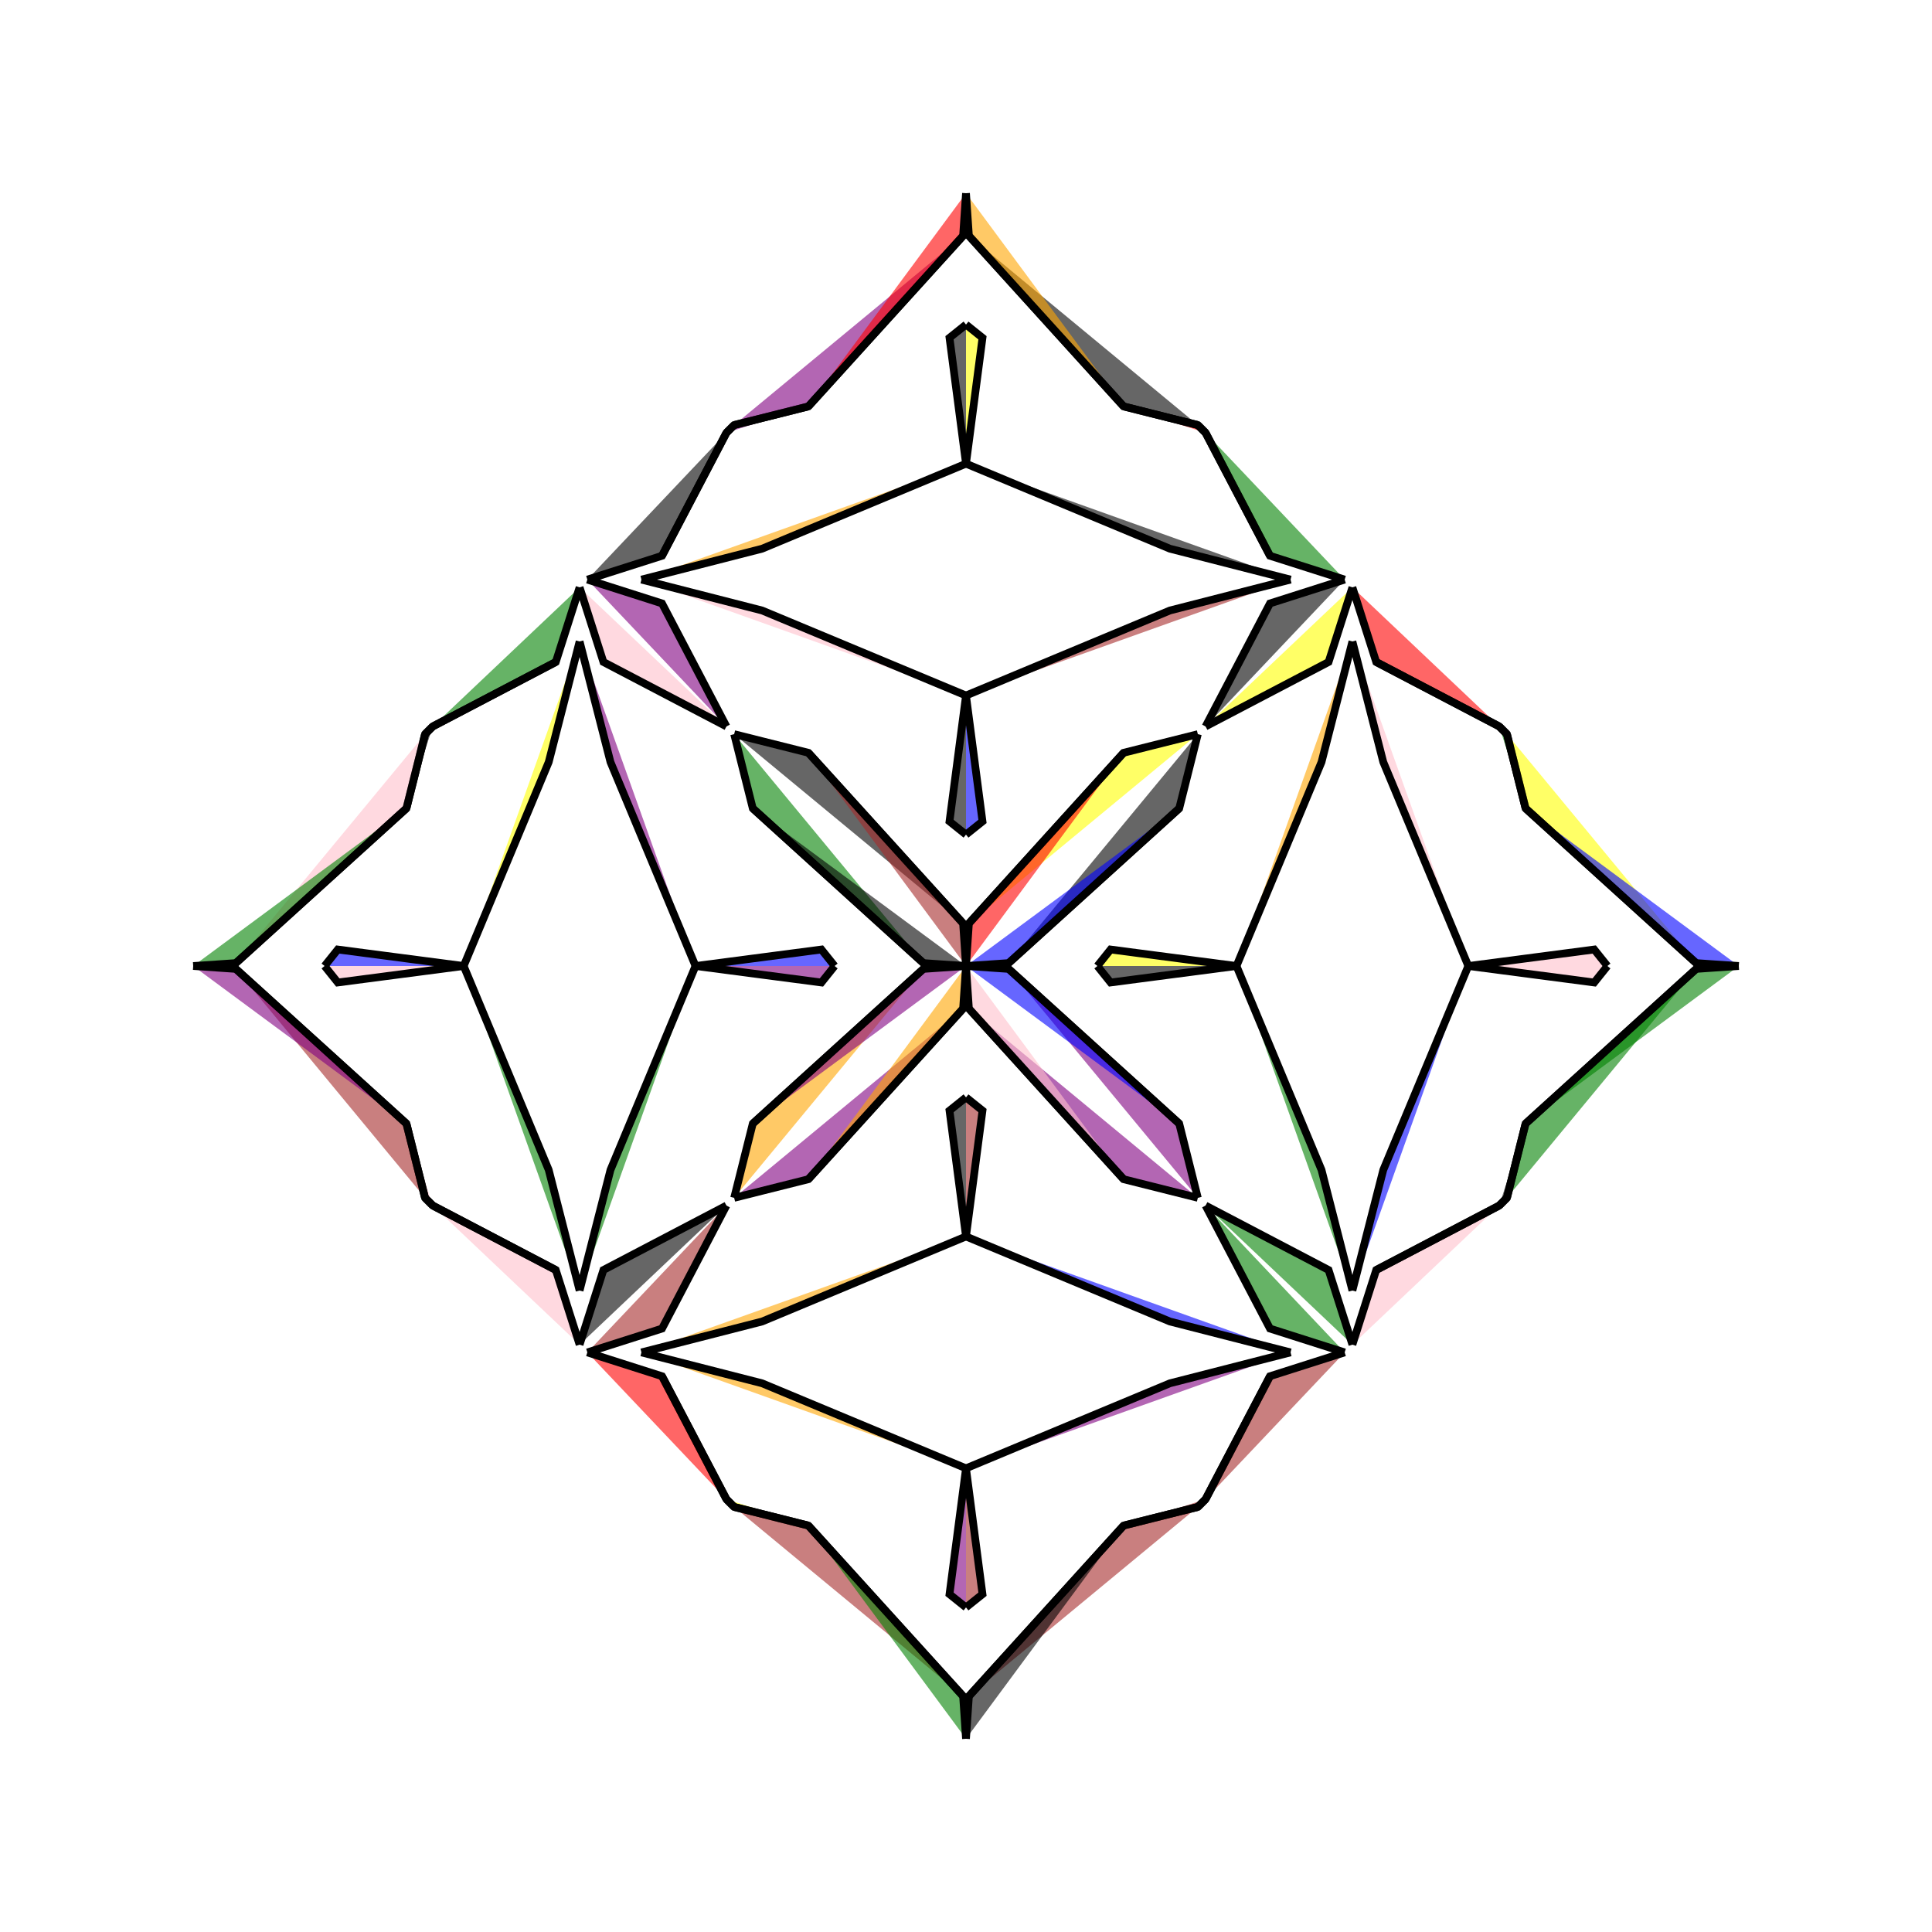
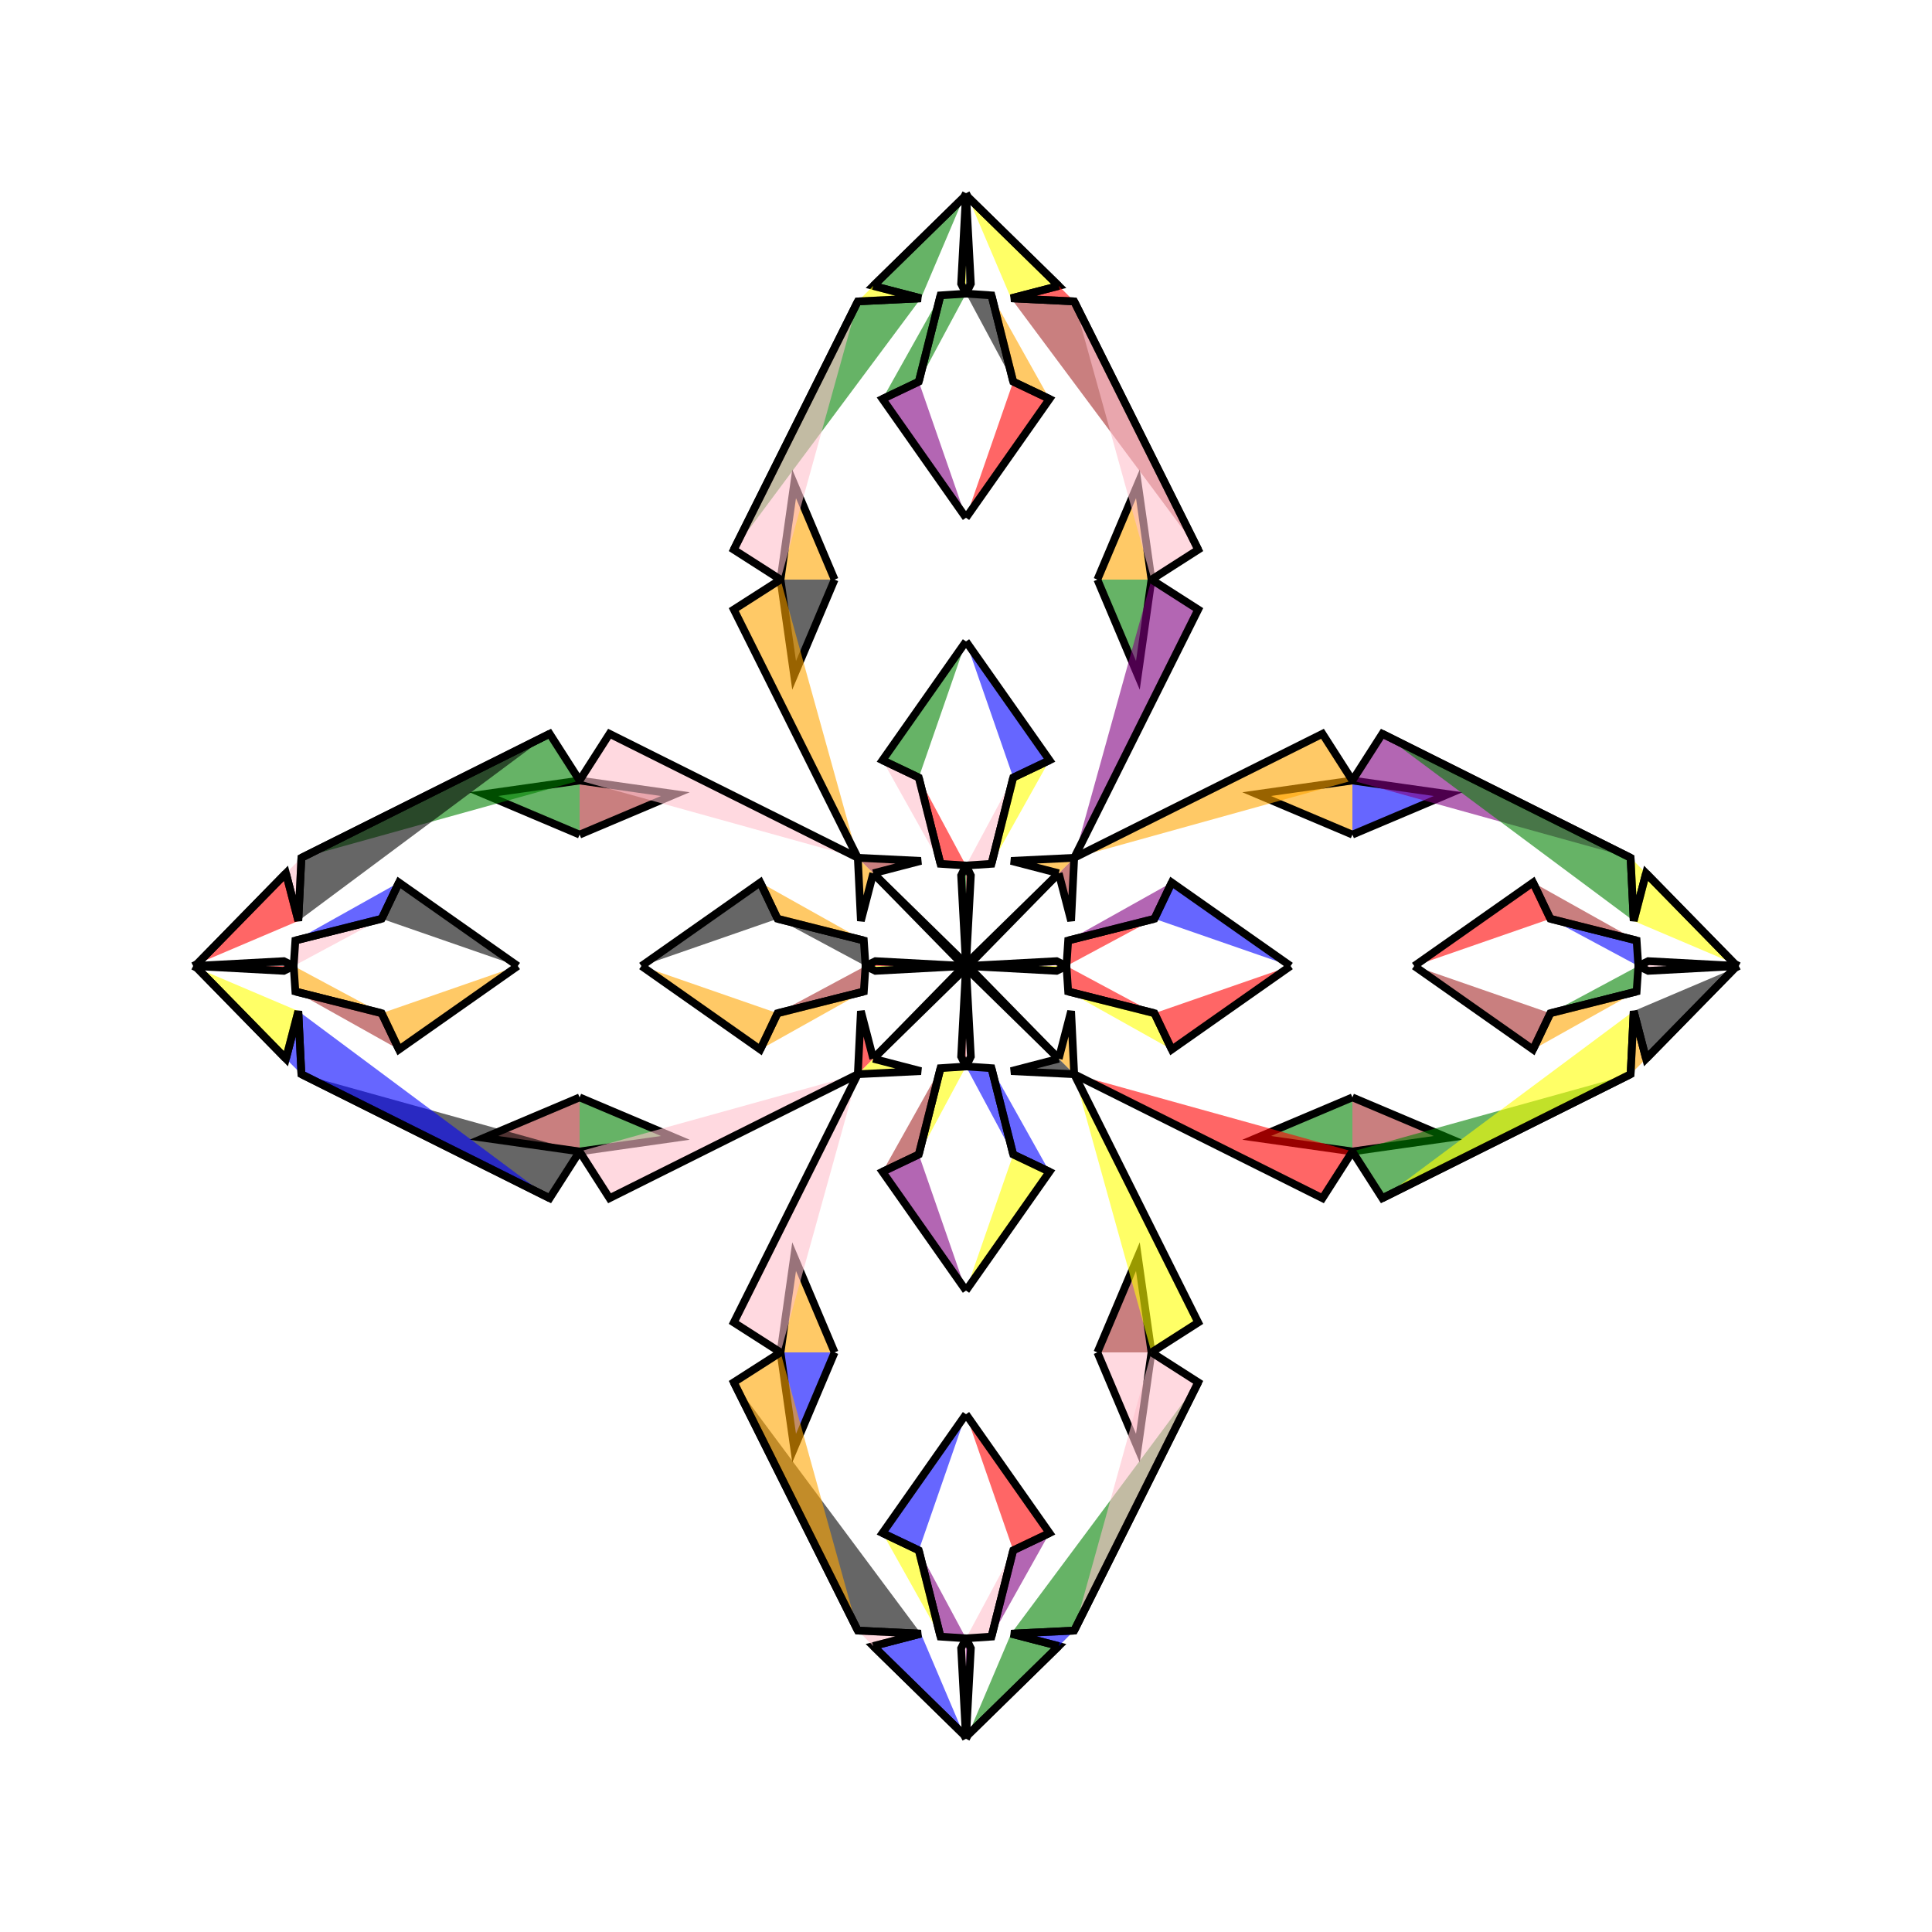
<svg xmlns="http://www.w3.org/2000/svg" width="250" height="250" viewBox="-125.0 -125.0 250 250">
  <defs>
</defs>
-   <path d="M17.0,-0.0 L18.709,-2.134 L35.0,-0.0" fill="yellow" fill-opacity="0.6" stroke="black" stroke-width="1" />
-   <path d="M17.0,-0.0 L18.709,2.134 L35.0,-0.0" fill="black" fill-opacity="0.6" stroke="black" stroke-width="1" />
-   <path d="M35.0,-0.0 L46.004,-26.389 L50.0,-42.0" fill="orange" fill-opacity="0.6" stroke="black" stroke-width="1" />
-   <path d="M35.0,-0.0 L46.004,26.389 L50.0,42.0" fill="green" fill-opacity="0.6" stroke="black" stroke-width="1" />
-   <path d="M50.0,-49.0 L46.918,-39.336 L31.0,-31.0" fill="yellow" fill-opacity="0.6" stroke="black" stroke-width="1" />
-   <path d="M50.0,49.0 L46.918,39.336 L31.0,31.0" fill="green" fill-opacity="0.6" stroke="black" stroke-width="1" />
-   <path d="M39.336,53.082 L31.0,69.0 L30.0,70.0" fill="red" fill-opacity="0.6" stroke="black" stroke-width="1" />
-   <path d="M39.336,-53.082 L31.0,-69.0 L30.0,-70.0" fill="brown" fill-opacity="0.6" stroke="black" stroke-width="1" />
-   <path d="M31.0,69.0 L30.0,70.0 L20.394,72.41" fill="brown" fill-opacity="0.6" stroke="black" stroke-width="1" />
-   <path d="M31.0,-69.0 L30.0,-70.0 L20.394,-72.41" fill="red" fill-opacity="0.6" stroke="black" stroke-width="1" />
-   <path d="M30.0,-30.0 L27.59,-20.394 L5.511,-0.376" fill="black" fill-opacity="0.6" stroke="black" stroke-width="1" />
-   <path d="M30.0,30.0 L27.59,20.394 L5.511,0.376" fill="purple" fill-opacity="0.6" stroke="black" stroke-width="1" />
-   <path d="M27.59,-20.394 L5.511,-0.376 L0.0,-0.0" fill="blue" fill-opacity="0.6" stroke="black" stroke-width="1" />
-   <path d="M27.59,20.394 L5.511,0.376 L0.0,-0.0" fill="blue" fill-opacity="0.6" stroke="black" stroke-width="1" />
-   <path d="M-17.0,-0.0 L-18.709,-2.134 L-35.0,-0.0" fill="blue" fill-opacity="0.6" stroke="black" stroke-width="1" />
-   <path d="M-17.0,-0.0 L-18.709,2.134 L-35.0,-0.0" fill="purple" fill-opacity="0.6" stroke="black" stroke-width="1" />
-   <path d="M-35.0,-0.0 L-46.004,-26.389 L-50.0,-42.0" fill="purple" fill-opacity="0.6" stroke="black" stroke-width="1" />
-   <path d="M-35.0,-0.0 L-46.004,26.389 L-50.0,42.0" fill="green" fill-opacity="0.6" stroke="black" stroke-width="1" />
-   <path d="M-50.0,-49.0 L-46.918,-39.336 L-31.0,-31.0" fill="pink" fill-opacity="0.6" stroke="black" stroke-width="1" />
-   <path d="M-50.0,49.0 L-46.918,39.336 L-31.0,31.0" fill="black" fill-opacity="0.6" stroke="black" stroke-width="1" />
-   <path d="M-39.336,53.082 L-31.0,69.0 L-30.0,70.0" fill="purple" fill-opacity="0.6" stroke="black" stroke-width="1" />
-   <path d="M-39.336,-53.082 L-31.0,-69.0 L-30.0,-70.0" fill="orange" fill-opacity="0.6" stroke="black" stroke-width="1" />
-   <path d="M-31.0,69.0 L-30.0,70.0 L-20.394,72.41" fill="yellow" fill-opacity="0.6" stroke="black" stroke-width="1" />
-   <path d="M-31.0,-69.0 L-30.0,-70.0 L-20.394,-72.41" fill="purple" fill-opacity="0.6" stroke="black" stroke-width="1" />
-   <path d="M-30.0,-30.0 L-27.59,-20.394 L-5.511,-0.376" fill="green" fill-opacity="0.6" stroke="black" stroke-width="1" />
-   <path d="M-30.0,30.0 L-27.59,20.394 L-5.511,0.376" fill="orange" fill-opacity="0.6" stroke="black" stroke-width="1" />
-   <path d="M-27.59,-20.394 L-5.511,-0.376 L0.0,-0.0" fill="black" fill-opacity="0.6" stroke="black" stroke-width="1" />
-   <path d="M-27.59,20.394 L-5.511,0.376 L0.0,-0.0" fill="purple" fill-opacity="0.6" stroke="black" stroke-width="1" />
-   <path d="M83.0,-0.0 L81.291,2.134 L65.0,-0.0" fill="pink" fill-opacity="0.6" stroke="black" stroke-width="1" />
-   <path d="M83.0,-0.0 L81.291,-2.134 L65.0,-0.0" fill="pink" fill-opacity="0.6" stroke="black" stroke-width="1" />
-   <path d="M65.0,-0.0 L53.996,26.389 L50.0,42.0" fill="blue" fill-opacity="0.6" stroke="black" stroke-width="1" />
-   <path d="M65.0,-0.0 L53.996,-26.389 L50.0,-42.0" fill="pink" fill-opacity="0.6" stroke="black" stroke-width="1" />
-   <path d="M50.0,49.0 L53.082,39.336 L69.0,31.0" fill="pink" fill-opacity="0.6" stroke="black" stroke-width="1" />
-   <path d="M50.0,-49.0 L53.082,-39.336 L69.0,-31.0" fill="red" fill-opacity="0.6" stroke="black" stroke-width="1" />
-   <path d="M53.082,39.336 L69.0,31.0 L70.0,30.0" fill="black" fill-opacity="0.6" stroke="black" stroke-width="1" />
-   <path d="M53.082,-39.336 L69.0,-31.0 L70.0,-30.0" fill="red" fill-opacity="0.6" stroke="black" stroke-width="1" />
-   <path d="M69.0,31.0 L70.0,30.0 L72.41,20.394" fill="black" fill-opacity="0.6" stroke="black" stroke-width="1" />
-   <path d="M69.0,-31.0 L70.0,-30.0 L72.41,-20.394" fill="green" fill-opacity="0.6" stroke="black" stroke-width="1" />
-   <path d="M70.0,30.0 L72.41,20.394 L94.489,0.376" fill="green" fill-opacity="0.6" stroke="black" stroke-width="1" />
-   <path d="M70.0,-30.0 L72.41,-20.394 L94.489,-0.376" fill="yellow" fill-opacity="0.6" stroke="black" stroke-width="1" />
-   <path d="M72.41,20.394 L94.489,0.376 L100.0,-0.0" fill="green" fill-opacity="0.6" stroke="black" stroke-width="1" />
-   <path d="M72.41,-20.394 L94.489,-0.376 L100.0,-0.0" fill="blue" fill-opacity="0.6" stroke="black" stroke-width="1" />
-   <path d="M0.0,-17.0 L2.134,-18.709 L0.0,-35.0" fill="blue" fill-opacity="0.6" stroke="black" stroke-width="1" />
-   <path d="M0.0,17.0 L2.134,18.709 L0.0,35.0" fill="brown" fill-opacity="0.6" stroke="black" stroke-width="1" />
-   <path d="M0.0,83.0 L2.134,81.291 L0.0,65.0" fill="brown" fill-opacity="0.6" stroke="black" stroke-width="1" />
-   <path d="M0.0,-83.0 L2.134,-81.291 L0.0,-65.0" fill="yellow" fill-opacity="0.6" stroke="black" stroke-width="1" />
-   <path d="M0.0,-35.0 L26.389,-46.004 L42.0,-50.0" fill="brown" fill-opacity="0.6" stroke="black" stroke-width="1" />
-   <path d="M0.0,35.0 L26.389,46.004 L42.0,50.0" fill="blue" fill-opacity="0.6" stroke="black" stroke-width="1" />
-   <path d="M0.0,65.0 L26.389,53.996 L42.0,50.0" fill="purple" fill-opacity="0.6" stroke="black" stroke-width="1" />
-   <path d="M0.0,-65.0 L26.389,-53.996 L42.0,-50.0" fill="black" fill-opacity="0.6" stroke="black" stroke-width="1" />
-   <path d="M49.0,-50.0 L39.336,-46.918 L31.0,-31.0" fill="black" fill-opacity="0.6" stroke="black" stroke-width="1" />
-   <path d="M49.0,50.0 L39.336,46.918 L31.0,31.0" fill="green" fill-opacity="0.6" stroke="black" stroke-width="1" />
-   <path d="M49.0,50.0 L39.336,53.082 L31.0,69.0" fill="brown" fill-opacity="0.6" stroke="black" stroke-width="1" />
-   <path d="M49.0,-50.0 L39.336,-53.082 L31.0,-69.0" fill="green" fill-opacity="0.6" stroke="black" stroke-width="1" />
-   <path d="M30.0,-30.0 L20.394,-27.59 L0.376,-5.511" fill="yellow" fill-opacity="0.6" stroke="black" stroke-width="1" />
-   <path d="M30.0,30.0 L20.394,27.59 L0.376,5.511" fill="purple" fill-opacity="0.6" stroke="black" stroke-width="1" />
-   <path d="M30.0,70.0 L20.394,72.41 L0.376,94.489" fill="brown" fill-opacity="0.6" stroke="black" stroke-width="1" />
-   <path d="M30.0,-70.0 L20.394,-72.41 L0.376,-94.489" fill="black" fill-opacity="0.6" stroke="black" stroke-width="1" />
-   <path d="M20.394,-27.59 L0.376,-5.511 L0.0,-0.0" fill="red" fill-opacity="0.6" stroke="black" stroke-width="1" />
-   <path d="M20.394,27.59 L0.376,5.511 L0.0,-0.0" fill="pink" fill-opacity="0.6" stroke="black" stroke-width="1" />
-   <path d="M20.394,72.41 L0.376,94.489 L0.0,100.0" fill="black" fill-opacity="0.6" stroke="black" stroke-width="1" />
-   <path d="M20.394,-72.41 L0.376,-94.489 L0.0,-100.0" fill="orange" fill-opacity="0.6" stroke="black" stroke-width="1" />
-   <path d="M0.0,83.0 L-2.134,81.291 L0.0,65.0" fill="purple" fill-opacity="0.6" stroke="black" stroke-width="1" />
-   <path d="M0.0,-17.0 L-2.134,-18.709 L0.0,-35.0" fill="black" fill-opacity="0.6" stroke="black" stroke-width="1" />
-   <path d="M0.0,17.0 L-2.134,18.709 L0.0,35.0" fill="black" fill-opacity="0.6" stroke="black" stroke-width="1" />
-   <path d="M0.0,-83.0 L-2.134,-81.291 L0.0,-65.0" fill="black" fill-opacity="0.6" stroke="black" stroke-width="1" />
-   <path d="M0.0,65.0 L-26.389,53.996 L-42.0,50.0" fill="orange" fill-opacity="0.6" stroke="black" stroke-width="1" />
-   <path d="M0.0,-35.0 L-26.389,-46.004 L-42.0,-50.0" fill="pink" fill-opacity="0.6" stroke="black" stroke-width="1" />
-   <path d="M0.0,35.0 L-26.389,46.004 L-42.0,50.0" fill="orange" fill-opacity="0.6" stroke="black" stroke-width="1" />
-   <path d="M0.0,-65.0 L-26.389,-53.996 L-42.0,-50.0" fill="orange" fill-opacity="0.6" stroke="black" stroke-width="1" />
-   <path d="M-49.0,50.0 L-39.336,53.082 L-31.0,69.0" fill="red" fill-opacity="0.6" stroke="black" stroke-width="1" />
-   <path d="M-49.0,-50.0 L-39.336,-46.918 L-31.0,-31.0" fill="purple" fill-opacity="0.6" stroke="black" stroke-width="1" />
-   <path d="M-49.0,50.0 L-39.336,46.918 L-31.0,31.0" fill="brown" fill-opacity="0.6" stroke="black" stroke-width="1" />
-   <path d="M-49.0,-50.0 L-39.336,-53.082 L-31.0,-69.0" fill="black" fill-opacity="0.6" stroke="black" stroke-width="1" />
-   <path d="M-30.0,70.0 L-20.394,72.41 L-0.376,94.489" fill="brown" fill-opacity="0.6" stroke="black" stroke-width="1" />
-   <path d="M-30.0,-30.0 L-20.394,-27.59 L-0.376,-5.511" fill="black" fill-opacity="0.6" stroke="black" stroke-width="1" />
-   <path d="M-30.0,30.0 L-20.394,27.59 L-0.376,5.511" fill="purple" fill-opacity="0.6" stroke="black" stroke-width="1" />
-   <path d="M-30.0,-70.0 L-20.394,-72.41 L-0.376,-94.489" fill="purple" fill-opacity="0.6" stroke="black" stroke-width="1" />
-   <path d="M-20.394,72.41 L-0.376,94.489 L0.0,100.0" fill="green" fill-opacity="0.6" stroke="black" stroke-width="1" />
-   <path d="M-20.394,-27.59 L-0.376,-5.511 L0.0,-0.0" fill="brown" fill-opacity="0.6" stroke="black" stroke-width="1" />
-   <path d="M-20.394,27.59 L-0.376,5.511 L0.0,-0.0" fill="orange" fill-opacity="0.6" stroke="black" stroke-width="1" />
-   <path d="M-20.394,-72.41 L-0.376,-94.489 L0.0,-100.0" fill="red" fill-opacity="0.6" stroke="black" stroke-width="1" />
-   <path d="M-83.0,-0.0 L-81.291,-2.134 L-65.0,-0.0" fill="blue" fill-opacity="0.6" stroke="black" stroke-width="1" />
-   <path d="M-83.0,-0.0 L-81.291,2.134 L-65.0,-0.0" fill="pink" fill-opacity="0.6" stroke="black" stroke-width="1" />
-   <path d="M-65.0,-0.0 L-53.996,-26.389 L-50.0,-42.0" fill="yellow" fill-opacity="0.6" stroke="black" stroke-width="1" />
-   <path d="M-65.0,-0.0 L-53.996,26.389 L-50.0,42.0" fill="green" fill-opacity="0.6" stroke="black" stroke-width="1" />
-   <path d="M-50.0,-49.0 L-53.082,-39.336 L-69.0,-31.0" fill="green" fill-opacity="0.6" stroke="black" stroke-width="1" />
-   <path d="M-50.0,49.0 L-53.082,39.336 L-69.0,31.0" fill="pink" fill-opacity="0.6" stroke="black" stroke-width="1" />
-   <path d="M-53.082,-39.336 L-69.0,-31.0 L-70.0,-30.0" fill="purple" fill-opacity="0.6" stroke="black" stroke-width="1" />
-   <path d="M-53.082,39.336 L-69.0,31.0 L-70.0,30.0" fill="brown" fill-opacity="0.6" stroke="black" stroke-width="1" />
-   <path d="M-69.0,-31.0 L-70.0,-30.0 L-72.41,-20.394" fill="black" fill-opacity="0.6" stroke="black" stroke-width="1" />
-   <path d="M-69.0,31.0 L-70.0,30.0 L-72.41,20.394" fill="pink" fill-opacity="0.6" stroke="black" stroke-width="1" />
-   <path d="M-70.0,-30.0 L-72.41,-20.394 L-94.489,-0.376" fill="pink" fill-opacity="0.6" stroke="black" stroke-width="1" />
-   <path d="M-70.0,30.0 L-72.41,20.394 L-94.489,0.376" fill="brown" fill-opacity="0.6" stroke="black" stroke-width="1" />
-   <path d="M-72.41,-20.394 L-94.489,-0.376 L-100.0,-0.0" fill="green" fill-opacity="0.6" stroke="black" stroke-width="1" />
-   <path d="M-72.41,20.394 L-94.489,0.376 L-100.0,-0.0" fill="purple" fill-opacity="0.6" stroke="black" stroke-width="1" />
+   <path d="M0.0,-0.0 L11.718,-0.629 L13.0,-0.0" fill="pink" fill-opacity="0.6" stroke="black" stroke-width="1" />
+   <path d="M0.0,-0.0 L11.718,0.629 L13.0,-0.0" fill="yellow" fill-opacity="0.6" stroke="black" stroke-width="1" />
+   <path d="M13.0,-0.0 L13.221,-3.298 L24.388,-6.112" fill="red" fill-opacity="0.6" stroke="black" stroke-width="1" />
+   <path d="M13.0,-0.0 L13.221,3.298 L24.388,6.112" fill="red" fill-opacity="0.6" stroke="black" stroke-width="1" />
+   <path d="M13.221,-3.298 L24.388,-6.112 L26.626,-10.805" fill="purple" fill-opacity="0.6" stroke="black" stroke-width="1" />
+   <path d="M13.221,3.298 L24.388,6.112 L26.626,10.805" fill="yellow" fill-opacity="0.6" stroke="black" stroke-width="1" />
+   <path d="M24.388,-6.112 L26.626,-10.805 L42.0,-0.0" fill="blue" fill-opacity="0.6" stroke="black" stroke-width="1" />
+   <path d="M24.388,6.112 L26.626,10.805 L42.0,-0.0" fill="red" fill-opacity="0.6" stroke="black" stroke-width="1" />
+   <path d="M50.0,-17.0 L37.611,-22.241 L50.0,-24.0" fill="orange" fill-opacity="0.6" stroke="black" stroke-width="1" />
+   <path d="M50.0,17.0 L37.611,22.241 L50.0,24.0" fill="green" fill-opacity="0.6" stroke="black" stroke-width="1" />
+   <path d="M50.0,-24.0 L46.128,-30.048 L14.0,-14.0" fill="orange" fill-opacity="0.6" stroke="black" stroke-width="1" />
+   <path d="M50.0,24.0 L46.128,30.048 L14.0,14.0" fill="red" fill-opacity="0.6" stroke="black" stroke-width="1" />
+   <path d="M30.048,53.872 L14.0,86.0 L5.833,86.399" fill="green" fill-opacity="0.6" stroke="black" stroke-width="1" />
+   <path d="M30.048,-53.872 L14.0,-86.0 L5.833,-86.399" fill="brown" fill-opacity="0.6" stroke="black" stroke-width="1" />
+   <path d="M14.0,-14.0 L13.601,-5.833 L12.0,-12.0" fill="brown" fill-opacity="0.6" stroke="black" stroke-width="1" />
+   <path d="M14.0,14.0 L13.601,5.833 L12.0,12.0" fill="orange" fill-opacity="0.6" stroke="black" stroke-width="1" />
+   <path d="M5.833,86.399 L12.0,88.0 L0.276,99.475" fill="green" fill-opacity="0.6" stroke="black" stroke-width="1" />
+   <path d="M5.833,-86.399 L12.0,-88.0 L0.276,-99.475" fill="yellow" fill-opacity="0.6" stroke="black" stroke-width="1" />
+   <path d="M12.0,-12.0 L0.525,-0.276 L0.0,-0.0" fill="yellow" fill-opacity="0.6" stroke="black" stroke-width="1" />
+   <path d="M12.0,12.0 L0.525,0.276 L0.0,-0.0" fill="red" fill-opacity="0.6" stroke="black" stroke-width="1" />
+   <path d="M0.0,-0.0 L-11.718,-0.629 L-13.0,-0.0" fill="red" fill-opacity="0.6" stroke="black" stroke-width="1" />
+   <path d="M0.0,-0.0 L-11.718,0.629 L-13.0,-0.0" fill="yellow" fill-opacity="0.6" stroke="black" stroke-width="1" />
+   <path d="M-13.0,-0.0 L-13.221,-3.298 L-24.388,-6.112" fill="black" fill-opacity="0.6" stroke="black" stroke-width="1" />
+   <path d="M-13.0,-0.0 L-13.221,3.298 L-24.388,6.112" fill="brown" fill-opacity="0.6" stroke="black" stroke-width="1" />
+   <path d="M-13.221,-3.298 L-24.388,-6.112 L-26.626,-10.805" fill="orange" fill-opacity="0.6" stroke="black" stroke-width="1" />
+   <path d="M-13.221,3.298 L-24.388,6.112 L-26.626,10.805" fill="orange" fill-opacity="0.6" stroke="black" stroke-width="1" />
+   <path d="M-24.388,-6.112 L-26.626,-10.805 L-42.0,-0.0" fill="black" fill-opacity="0.6" stroke="black" stroke-width="1" />
+   <path d="M-24.388,6.112 L-26.626,10.805 L-42.0,-0.0" fill="orange" fill-opacity="0.6" stroke="black" stroke-width="1" />
+   <path d="M-50.0,-17.0 L-37.611,-22.241 L-50.0,-24.0" fill="brown" fill-opacity="0.6" stroke="black" stroke-width="1" />
+   <path d="M-50.0,17.0 L-37.611,22.241 L-50.0,24.0" fill="green" fill-opacity="0.6" stroke="black" stroke-width="1" />
+   <path d="M-50.0,-24.0 L-46.128,-30.048 L-14.0,-14.0" fill="pink" fill-opacity="0.6" stroke="black" stroke-width="1" />
+   <path d="M-50.0,24.0 L-46.128,30.048 L-14.0,14.0" fill="pink" fill-opacity="0.6" stroke="black" stroke-width="1" />
+   <path d="M-30.048,53.872 L-14.0,86.0 L-5.833,86.399" fill="black" fill-opacity="0.6" stroke="black" stroke-width="1" />
+   <path d="M-30.048,-53.872 L-14.0,-86.0 L-5.833,-86.399" fill="green" fill-opacity="0.6" stroke="black" stroke-width="1" />
+   <path d="M-14.0,-14.0 L-13.601,-5.833 L-12.0,-12.0" fill="orange" fill-opacity="0.6" stroke="black" stroke-width="1" />
+   <path d="M-14.0,14.0 L-13.601,5.833 L-12.0,12.0" fill="red" fill-opacity="0.6" stroke="black" stroke-width="1" />
+   <path d="M-5.833,86.399 L-12.0,88.0 L-0.276,99.475" fill="blue" fill-opacity="0.6" stroke="black" stroke-width="1" />
+   <path d="M-5.833,-86.399 L-12.0,-88.0 L-0.276,-99.475" fill="green" fill-opacity="0.6" stroke="black" stroke-width="1" />
+   <path d="M-12.0,-12.0 L-0.525,-0.276 L0.0,-0.0" fill="yellow" fill-opacity="0.6" stroke="black" stroke-width="1" />
+   <path d="M-12.0,12.0 L-0.525,0.276 L0.0,-0.0" fill="blue" fill-opacity="0.6" stroke="black" stroke-width="1" />
+   <path d="M100.0,-0.0 L88.282,0.629 L87.0,-0.0" fill="pink" fill-opacity="0.6" stroke="black" stroke-width="1" />
+   <path d="M100.0,-0.0 L88.282,-0.629 L87.0,-0.0" fill="pink" fill-opacity="0.6" stroke="black" stroke-width="1" />
+   <path d="M87.0,-0.0 L86.779,3.298 L75.612,6.112" fill="green" fill-opacity="0.6" stroke="black" stroke-width="1" />
+   <path d="M87.0,-0.0 L86.779,-3.298 L75.612,-6.112" fill="blue" fill-opacity="0.6" stroke="black" stroke-width="1" />
+   <path d="M86.779,3.298 L75.612,6.112 L73.374,10.805" fill="orange" fill-opacity="0.6" stroke="black" stroke-width="1" />
+   <path d="M86.779,-3.298 L75.612,-6.112 L73.374,-10.805" fill="brown" fill-opacity="0.6" stroke="black" stroke-width="1" />
+   <path d="M75.612,6.112 L73.374,10.805 L58.0,-0.0" fill="brown" fill-opacity="0.6" stroke="black" stroke-width="1" />
+   <path d="M75.612,-6.112 L73.374,-10.805 L58.0,-0.0" fill="red" fill-opacity="0.6" stroke="black" stroke-width="1" />
+   <path d="M50.0,17.0 L62.389,22.241 L50.0,24.0" fill="brown" fill-opacity="0.6" stroke="black" stroke-width="1" />
+   <path d="M50.0,-17.0 L62.389,-22.241 L50.0,-24.0" fill="blue" fill-opacity="0.6" stroke="black" stroke-width="1" />
+   <path d="M50.0,24.0 L53.872,30.048 L86.0,14.0" fill="green" fill-opacity="0.6" stroke="black" stroke-width="1" />
+   <path d="M50.0,-24.0 L53.872,-30.048 L86.0,-14.0" fill="purple" fill-opacity="0.6" stroke="black" stroke-width="1" />
+   <path d="M53.872,30.048 L86.0,14.0 L86.399,5.833" fill="yellow" fill-opacity="0.6" stroke="black" stroke-width="1" />
+   <path d="M53.872,-30.048 L86.0,-14.0 L86.399,-5.833" fill="green" fill-opacity="0.6" stroke="black" stroke-width="1" />
+   <path d="M86.0,14.0 L86.399,5.833 L88.0,12.0" fill="orange" fill-opacity="0.6" stroke="black" stroke-width="1" />
+   <path d="M86.0,-14.0 L86.399,-5.833 L88.0,-12.0" fill="yellow" fill-opacity="0.6" stroke="black" stroke-width="1" />
+   <path d="M86.399,5.833 L88.0,12.0 L99.475,0.276" fill="black" fill-opacity="0.6" stroke="black" stroke-width="1" />
+   <path d="M86.399,-5.833 L88.0,-12.0 L99.475,-0.276" fill="yellow" fill-opacity="0.6" stroke="black" stroke-width="1" />
+   <path d="M88.0,12.0 L99.475,0.276 L100.0,-0.0" fill="purple" fill-opacity="0.6" stroke="black" stroke-width="1" />
+   <path d="M88.0,-12.0 L99.475,-0.276 L100.0,-0.0" fill="pink" fill-opacity="0.6" stroke="black" stroke-width="1" />
+   <path d="M0.0,-0.0 L0.629,-11.718 L0.0,-13.0" fill="brown" fill-opacity="0.6" stroke="black" stroke-width="1" />
+   <path d="M0.0,-0.0 L0.629,11.718 L0.0,13.0" fill="pink" fill-opacity="0.6" stroke="black" stroke-width="1" />
+   <path d="M0.0,100.0 L0.629,88.282 L0.0,87.0" fill="purple" fill-opacity="0.6" stroke="black" stroke-width="1" />
+   <path d="M0.0,-100.0 L0.629,-88.282 L0.0,-87.0" fill="black" fill-opacity="0.6" stroke="black" stroke-width="1" />
+   <path d="M0.0,-13.0 L3.298,-13.221 L6.112,-24.388" fill="pink" fill-opacity="0.6" stroke="black" stroke-width="1" />
+   <path d="M0.0,13.0 L3.298,13.221 L6.112,24.388" fill="blue" fill-opacity="0.6" stroke="black" stroke-width="1" />
+   <path d="M0.0,87.0 L3.298,86.779 L6.112,75.612" fill="pink" fill-opacity="0.6" stroke="black" stroke-width="1" />
+   <path d="M0.0,-87.0 L3.298,-86.779 L6.112,-75.612" fill="black" fill-opacity="0.6" stroke="black" stroke-width="1" />
+   <path d="M3.298,-13.221 L6.112,-24.388 L10.805,-26.626" fill="yellow" fill-opacity="0.6" stroke="black" stroke-width="1" />
+   <path d="M3.298,13.221 L6.112,24.388 L10.805,26.626" fill="blue" fill-opacity="0.6" stroke="black" stroke-width="1" />
+   <path d="M3.298,86.779 L6.112,75.612 L10.805,73.374" fill="purple" fill-opacity="0.6" stroke="black" stroke-width="1" />
+   <path d="M3.298,-86.779 L6.112,-75.612 L10.805,-73.374" fill="orange" fill-opacity="0.6" stroke="black" stroke-width="1" />
+   <path d="M6.112,-24.388 L10.805,-26.626 L0.0,-42.0" fill="blue" fill-opacity="0.6" stroke="black" stroke-width="1" />
+   <path d="M6.112,24.388 L10.805,26.626 L0.0,42.0" fill="yellow" fill-opacity="0.6" stroke="black" stroke-width="1" />
+   <path d="M6.112,75.612 L10.805,73.374 L0.0,58.0" fill="red" fill-opacity="0.6" stroke="black" stroke-width="1" />
+   <path d="M6.112,-75.612 L10.805,-73.374 L0.0,-58.0" fill="red" fill-opacity="0.6" stroke="black" stroke-width="1" />
+   <path d="M17.0,-50.0 L22.241,-37.611 L24.0,-50.0" fill="green" fill-opacity="0.6" stroke="black" stroke-width="1" />
+   <path d="M17.0,50.0 L22.241,37.611 L24.0,50.0" fill="brown" fill-opacity="0.6" stroke="black" stroke-width="1" />
+   <path d="M17.0,50.0 L22.241,62.389 L24.0,50.0" fill="pink" fill-opacity="0.6" stroke="black" stroke-width="1" />
+   <path d="M17.0,-50.0 L22.241,-62.389 L24.0,-50.0" fill="orange" fill-opacity="0.6" stroke="black" stroke-width="1" />
+   <path d="M24.0,-50.0 L30.048,-46.128 L14.0,-14.0" fill="purple" fill-opacity="0.6" stroke="black" stroke-width="1" />
+   <path d="M24.0,50.0 L30.048,46.128 L14.0,14.0" fill="yellow" fill-opacity="0.6" stroke="black" stroke-width="1" />
+   <path d="M24.0,50.0 L30.048,53.872 L14.0,86.0" fill="pink" fill-opacity="0.6" stroke="black" stroke-width="1" />
+   <path d="M24.0,-50.0 L30.048,-53.872 L14.0,-86.0" fill="pink" fill-opacity="0.6" stroke="black" stroke-width="1" />
+   <path d="M14.0,-14.0 L5.833,-13.601 L12.0,-12.0" fill="orange" fill-opacity="0.6" stroke="black" stroke-width="1" />
+   <path d="M14.0,14.0 L5.833,13.601 L12.0,12.0" fill="black" fill-opacity="0.6" stroke="black" stroke-width="1" />
+   <path d="M14.0,86.0 L5.833,86.399 L12.0,88.0" fill="blue" fill-opacity="0.6" stroke="black" stroke-width="1" />
+   <path d="M14.0,-86.0 L5.833,-86.399 L12.0,-88.0" fill="red" fill-opacity="0.6" stroke="black" stroke-width="1" />
+   <path d="M12.0,-12.0 L0.276,-0.525 L0.0,-0.0" fill="blue" fill-opacity="0.6" stroke="black" stroke-width="1" />
+   <path d="M12.0,12.0 L0.276,0.525 L0.0,-0.0" fill="yellow" fill-opacity="0.6" stroke="black" stroke-width="1" />
+   <path d="M12.0,88.0 L0.276,99.475 L0.0,100.0" fill="purple" fill-opacity="0.6" stroke="black" stroke-width="1" />
+   <path d="M12.0,-88.0 L0.276,-99.475 L0.0,-100.0" fill="orange" fill-opacity="0.6" stroke="black" stroke-width="1" />
+   <path d="M0.0,100.0 L-0.629,88.282 L0.0,87.0" fill="pink" fill-opacity="0.6" stroke="black" stroke-width="1" />
+   <path d="M0.0,-0.0 L-0.629,-11.718 L0.0,-13.0" fill="green" fill-opacity="0.6" stroke="black" stroke-width="1" />
+   <path d="M0.0,-0.0 L-0.629,11.718 L0.0,13.0" fill="brown" fill-opacity="0.6" stroke="black" stroke-width="1" />
+   <path d="M0.0,-100.0 L-0.629,-88.282 L0.0,-87.0" fill="yellow" fill-opacity="0.6" stroke="black" stroke-width="1" />
+   <path d="M0.0,87.0 L-3.298,86.779 L-6.112,75.612" fill="purple" fill-opacity="0.6" stroke="black" stroke-width="1" />
+   <path d="M0.0,-13.0 L-3.298,-13.221 L-6.112,-24.388" fill="red" fill-opacity="0.6" stroke="black" stroke-width="1" />
+   <path d="M0.0,13.0 L-3.298,13.221 L-6.112,24.388" fill="yellow" fill-opacity="0.6" stroke="black" stroke-width="1" />
+   <path d="M0.0,-87.0 L-3.298,-86.779 L-6.112,-75.612" fill="green" fill-opacity="0.6" stroke="black" stroke-width="1" />
+   <path d="M-3.298,86.779 L-6.112,75.612 L-10.805,73.374" fill="yellow" fill-opacity="0.6" stroke="black" stroke-width="1" />
+   <path d="M-3.298,-13.221 L-6.112,-24.388 L-10.805,-26.626" fill="pink" fill-opacity="0.6" stroke="black" stroke-width="1" />
+   <path d="M-3.298,13.221 L-6.112,24.388 L-10.805,26.626" fill="brown" fill-opacity="0.6" stroke="black" stroke-width="1" />
+   <path d="M-3.298,-86.779 L-6.112,-75.612 L-10.805,-73.374" fill="green" fill-opacity="0.6" stroke="black" stroke-width="1" />
+   <path d="M-6.112,75.612 L-10.805,73.374 L0.0,58.0" fill="blue" fill-opacity="0.6" stroke="black" stroke-width="1" />
+   <path d="M-6.112,-24.388 L-10.805,-26.626 L0.0,-42.0" fill="green" fill-opacity="0.6" stroke="black" stroke-width="1" />
+   <path d="M-6.112,24.388 L-10.805,26.626 L0.0,42.0" fill="purple" fill-opacity="0.6" stroke="black" stroke-width="1" />
+   <path d="M-6.112,-75.612 L-10.805,-73.374 L0.0,-58.0" fill="purple" fill-opacity="0.6" stroke="black" stroke-width="1" />
+   <path d="M-17.0,50.0 L-22.241,62.389 L-24.0,50.0" fill="blue" fill-opacity="0.6" stroke="black" stroke-width="1" />
+   <path d="M-17.0,-50.0 L-22.241,-37.611 L-24.0,-50.0" fill="black" fill-opacity="0.6" stroke="black" stroke-width="1" />
+   <path d="M-17.0,50.0 L-22.241,37.611 L-24.0,50.0" fill="orange" fill-opacity="0.6" stroke="black" stroke-width="1" />
+   <path d="M-17.0,-50.0 L-22.241,-62.389 L-24.0,-50.0" fill="orange" fill-opacity="0.6" stroke="black" stroke-width="1" />
+   <path d="M-24.0,50.0 L-30.048,53.872 L-14.0,86.0" fill="orange" fill-opacity="0.6" stroke="black" stroke-width="1" />
+   <path d="M-24.0,-50.0 L-30.048,-46.128 L-14.0,-14.0" fill="orange" fill-opacity="0.6" stroke="black" stroke-width="1" />
+   <path d="M-24.0,50.0 L-30.048,46.128 L-14.0,14.0" fill="pink" fill-opacity="0.6" stroke="black" stroke-width="1" />
+   <path d="M-24.0,-50.0 L-30.048,-53.872 L-14.0,-86.0" fill="pink" fill-opacity="0.6" stroke="black" stroke-width="1" />
+   <path d="M-14.0,86.0 L-5.833,86.399 L-12.0,88.0" fill="pink" fill-opacity="0.6" stroke="black" stroke-width="1" />
+   <path d="M-14.0,-14.0 L-5.833,-13.601 L-12.0,-12.0" fill="brown" fill-opacity="0.6" stroke="black" stroke-width="1" />
+   <path d="M-14.0,14.0 L-5.833,13.601 L-12.0,12.0" fill="yellow" fill-opacity="0.6" stroke="black" stroke-width="1" />
+   <path d="M-14.0,-86.0 L-5.833,-86.399 L-12.0,-88.0" fill="yellow" fill-opacity="0.6" stroke="black" stroke-width="1" />
+   <path d="M-12.0,88.0 L-0.276,99.475 L0.0,100.0" fill="black" fill-opacity="0.6" stroke="black" stroke-width="1" />
+   <path d="M-12.0,-12.0 L-0.276,-0.525 L0.0,-0.0" fill="blue" fill-opacity="0.6" stroke="black" stroke-width="1" />
+   <path d="M-12.0,12.0 L-0.276,0.525 L0.0,-0.0" fill="pink" fill-opacity="0.6" stroke="black" stroke-width="1" />
+   <path d="M-12.0,-88.0 L-0.276,-99.475 L0.0,-100.0" fill="red" fill-opacity="0.6" stroke="black" stroke-width="1" />
+   <path d="M-100.0,-0.0 L-88.282,-0.629 L-87.0,-0.0" fill="black" fill-opacity="0.6" stroke="black" stroke-width="1" />
+   <path d="M-100.0,-0.0 L-88.282,0.629 L-87.0,-0.0" fill="red" fill-opacity="0.6" stroke="black" stroke-width="1" />
+   <path d="M-87.0,-0.0 L-86.779,-3.298 L-75.612,-6.112" fill="pink" fill-opacity="0.6" stroke="black" stroke-width="1" />
+   <path d="M-87.0,-0.0 L-86.779,3.298 L-75.612,6.112" fill="orange" fill-opacity="0.6" stroke="black" stroke-width="1" />
+   <path d="M-86.779,-3.298 L-75.612,-6.112 L-73.374,-10.805" fill="blue" fill-opacity="0.6" stroke="black" stroke-width="1" />
+   <path d="M-86.779,3.298 L-75.612,6.112 L-73.374,10.805" fill="brown" fill-opacity="0.6" stroke="black" stroke-width="1" />
+   <path d="M-75.612,-6.112 L-73.374,-10.805 L-58.0,-0.0" fill="black" fill-opacity="0.6" stroke="black" stroke-width="1" />
+   <path d="M-75.612,6.112 L-73.374,10.805 L-58.0,-0.0" fill="orange" fill-opacity="0.6" stroke="black" stroke-width="1" />
+   <path d="M-50.0,-17.0 L-62.389,-22.241 L-50.0,-24.0" fill="green" fill-opacity="0.6" stroke="black" stroke-width="1" />
+   <path d="M-50.0,17.0 L-62.389,22.241 L-50.0,24.0" fill="brown" fill-opacity="0.6" stroke="black" stroke-width="1" />
+   <path d="M-50.0,-24.0 L-53.872,-30.048 L-86.0,-14.0" fill="green" fill-opacity="0.6" stroke="black" stroke-width="1" />
+   <path d="M-50.0,24.0 L-53.872,30.048 L-86.0,14.0" fill="black" fill-opacity="0.6" stroke="black" stroke-width="1" />
+   <path d="M-53.872,-30.048 L-86.0,-14.0 L-86.399,-5.833" fill="black" fill-opacity="0.6" stroke="black" stroke-width="1" />
+   <path d="M-53.872,30.048 L-86.0,14.0 L-86.399,5.833" fill="blue" fill-opacity="0.6" stroke="black" stroke-width="1" />
+   <path d="M-86.0,-14.0 L-86.399,-5.833 L-88.0,-12.0" fill="pink" fill-opacity="0.6" stroke="black" stroke-width="1" />
+   <path d="M-86.0,14.0 L-86.399,5.833 L-88.0,12.0" fill="blue" fill-opacity="0.6" stroke="black" stroke-width="1" />
+   <path d="M-86.399,-5.833 L-88.0,-12.0 L-99.475,-0.276" fill="red" fill-opacity="0.6" stroke="black" stroke-width="1" />
+   <path d="M-86.399,5.833 L-88.0,12.0 L-99.475,0.276" fill="yellow" fill-opacity="0.6" stroke="black" stroke-width="1" />
+   <path d="M-88.0,-12.0 L-99.475,-0.276 L-100.0,-0.0" fill="red" fill-opacity="0.6" stroke="black" stroke-width="1" />
+   <path d="M-88.0,12.0 L-99.475,0.276 L-100.0,-0.0" fill="yellow" fill-opacity="0.6" stroke="black" stroke-width="1" />
</svg>
